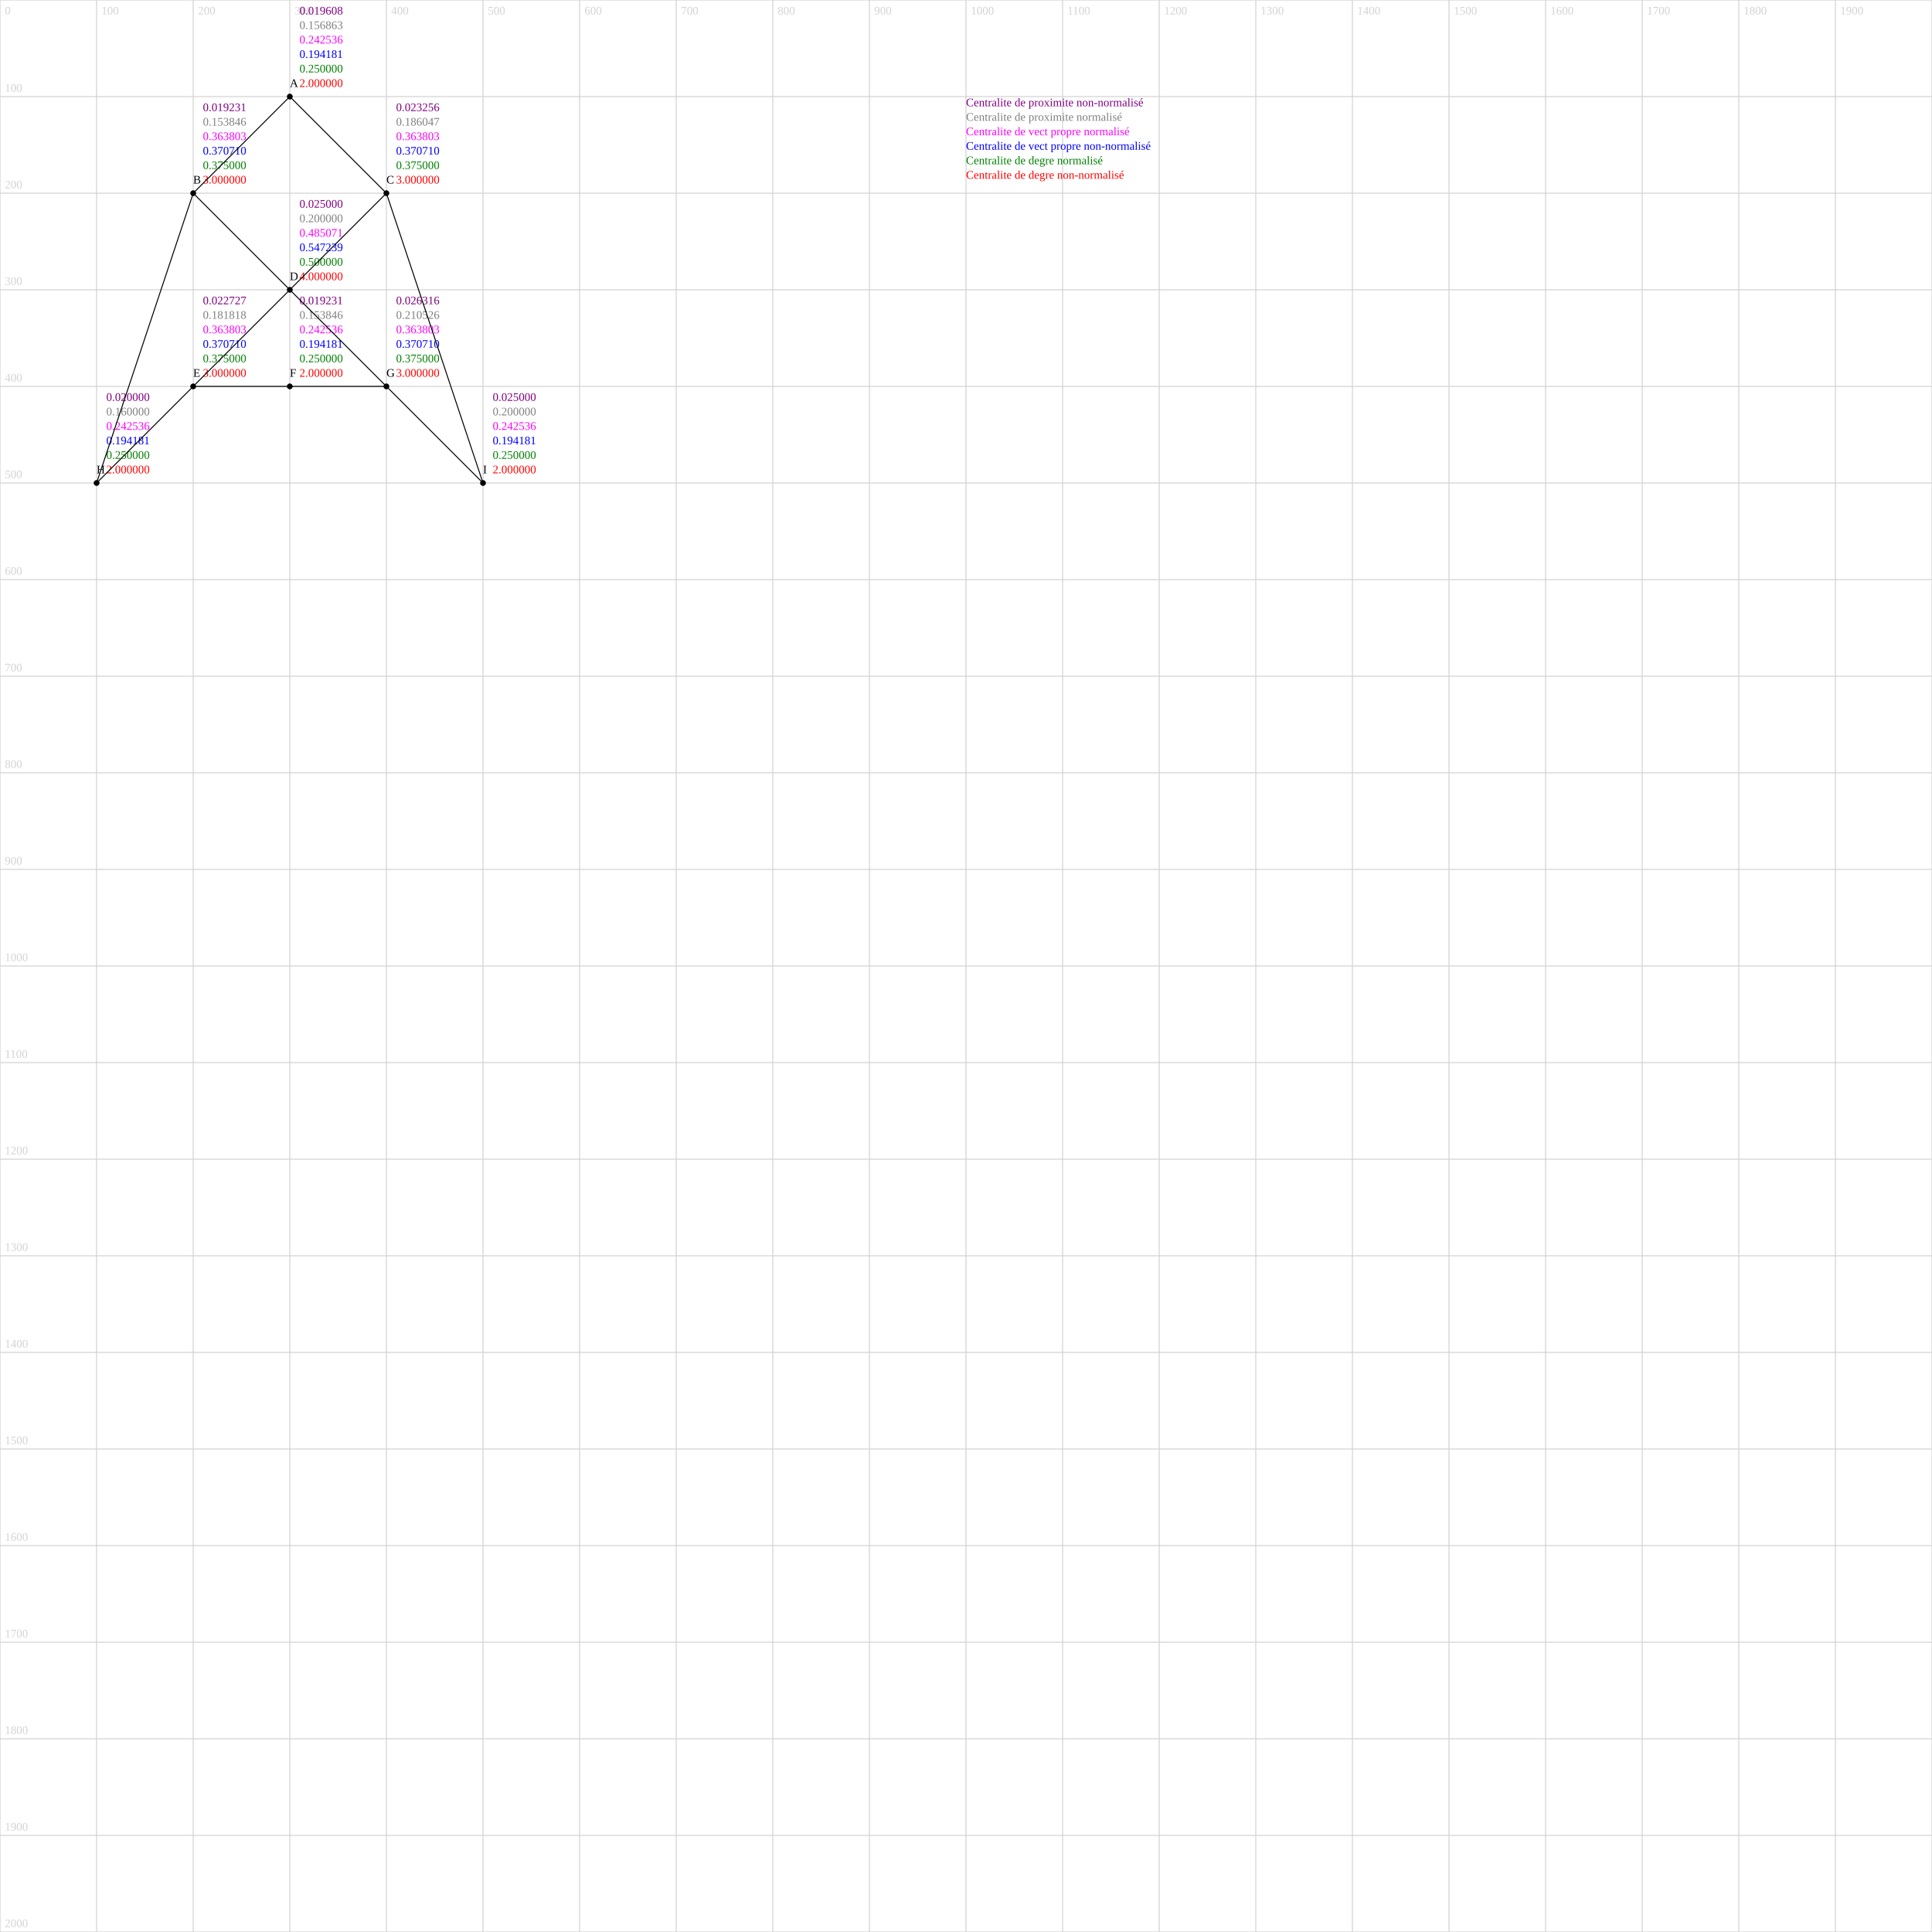
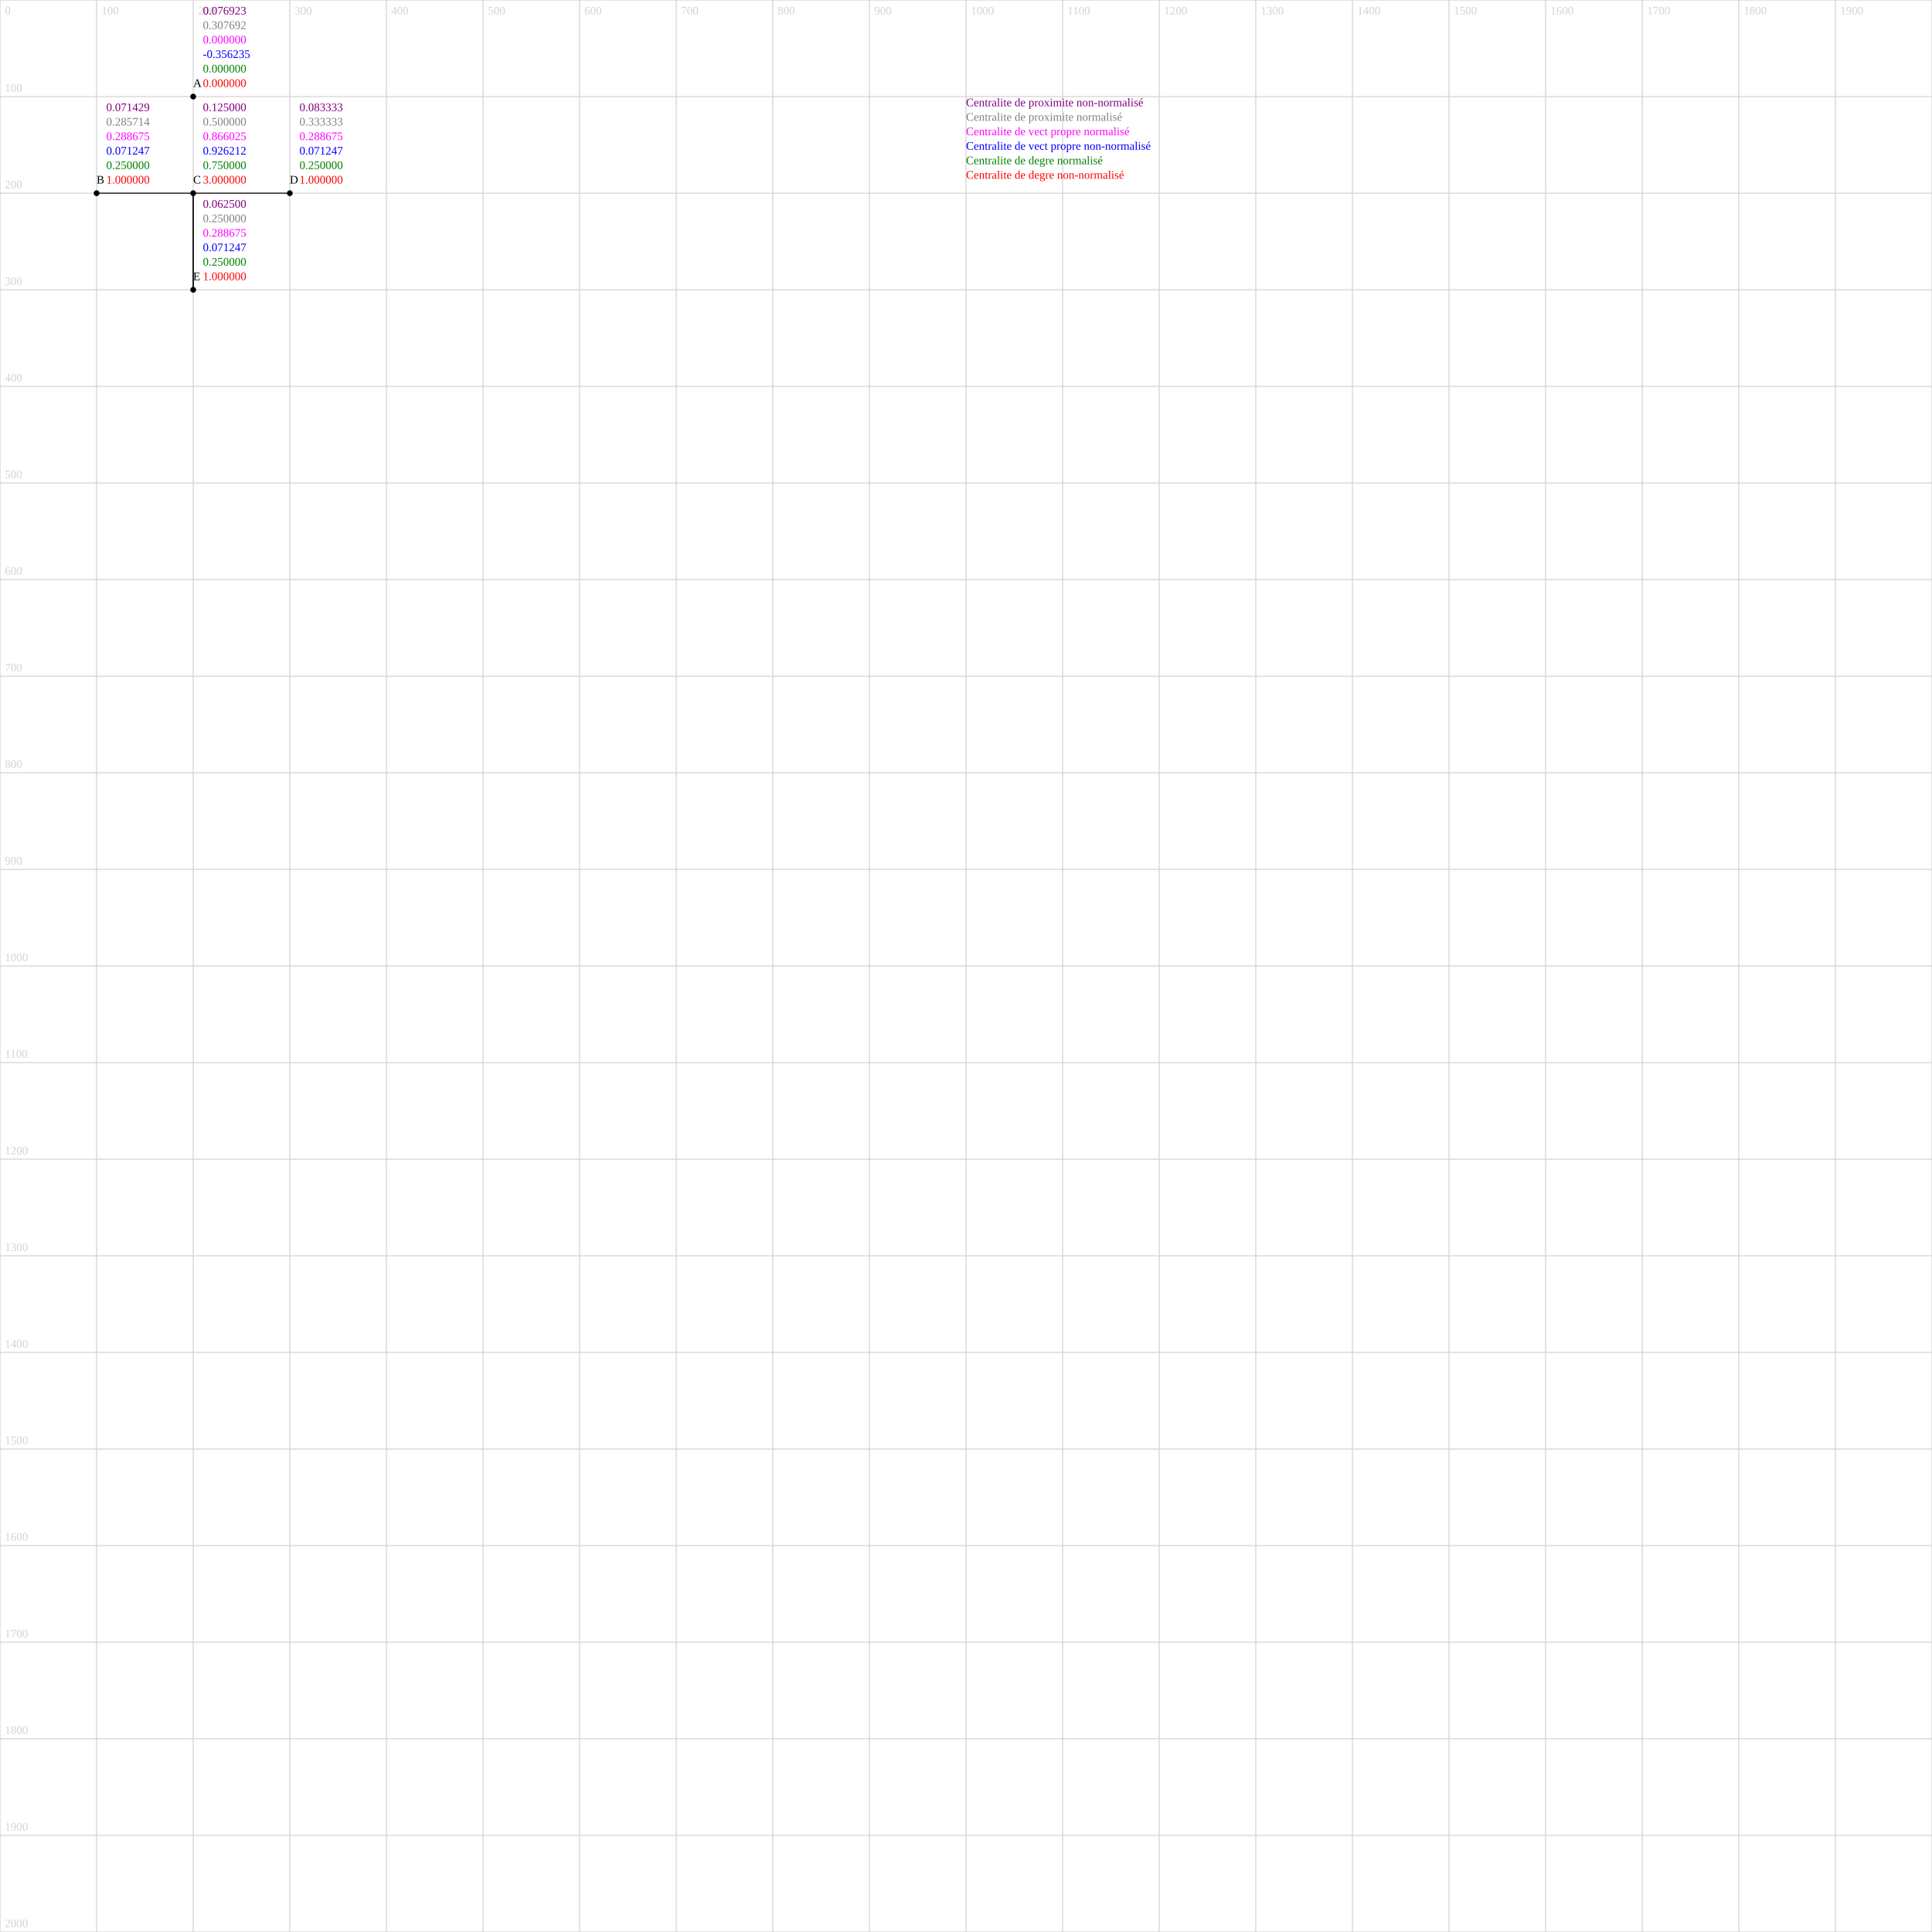
<svg xmlns="http://www.w3.org/2000/svg" version="1.1" width="2000" height="2000">
  <line x1="0" y1="0" x2="2000" y2="0" stroke="lightgrey" />
  <text x="5" y="-5" fill="lightgrey">0</text>
  <line x1="0" y1="100" x2="2000" y2="100" stroke="lightgrey" />
  <text x="5" y="95" fill="lightgrey">100</text>
  <line x1="0" y1="200" x2="2000" y2="200" stroke="lightgrey" />
  <text x="5" y="195" fill="lightgrey">200</text>
  <line x1="0" y1="300" x2="2000" y2="300" stroke="lightgrey" />
  <text x="5" y="295" fill="lightgrey">300</text>
  <line x1="0" y1="400" x2="2000" y2="400" stroke="lightgrey" />
  <text x="5" y="395" fill="lightgrey">400</text>
  <line x1="0" y1="500" x2="2000" y2="500" stroke="lightgrey" />
  <text x="5" y="495" fill="lightgrey">500</text>
  <line x1="0" y1="600" x2="2000" y2="600" stroke="lightgrey" />
  <text x="5" y="595" fill="lightgrey">600</text>
  <line x1="0" y1="700" x2="2000" y2="700" stroke="lightgrey" />
  <text x="5" y="695" fill="lightgrey">700</text>
  <line x1="0" y1="800" x2="2000" y2="800" stroke="lightgrey" />
  <text x="5" y="795" fill="lightgrey">800</text>
  <line x1="0" y1="900" x2="2000" y2="900" stroke="lightgrey" />
  <text x="5" y="895" fill="lightgrey">900</text>
  <line x1="0" y1="1000" x2="2000" y2="1000" stroke="lightgrey" />
  <text x="5" y="995" fill="lightgrey">1000</text>
  <line x1="0" y1="1100" x2="2000" y2="1100" stroke="lightgrey" />
  <text x="5" y="1095" fill="lightgrey">1100</text>
  <line x1="0" y1="1200" x2="2000" y2="1200" stroke="lightgrey" />
  <text x="5" y="1195" fill="lightgrey">1200</text>
  <line x1="0" y1="1300" x2="2000" y2="1300" stroke="lightgrey" />
  <text x="5" y="1295" fill="lightgrey">1300</text>
  <line x1="0" y1="1400" x2="2000" y2="1400" stroke="lightgrey" />
  <text x="5" y="1395" fill="lightgrey">1400</text>
  <line x1="0" y1="1500" x2="2000" y2="1500" stroke="lightgrey" />
  <text x="5" y="1495" fill="lightgrey">1500</text>
  <line x1="0" y1="1600" x2="2000" y2="1600" stroke="lightgrey" />
  <text x="5" y="1595" fill="lightgrey">1600</text>
  <line x1="0" y1="1700" x2="2000" y2="1700" stroke="lightgrey" />
  <text x="5" y="1695" fill="lightgrey">1700</text>
  <line x1="0" y1="1800" x2="2000" y2="1800" stroke="lightgrey" />
  <text x="5" y="1795" fill="lightgrey">1800</text>
  <line x1="0" y1="1900" x2="2000" y2="1900" stroke="lightgrey" />
  <text x="5" y="1895" fill="lightgrey">1900</text>
  <line x1="0" y1="2000" x2="2000" y2="2000" stroke="lightgrey" />
  <text x="5" y="1995" fill="lightgrey">2000</text>
  <line x1="0" y1="0" x2="0" y2="2000" stroke="lightgrey" />
  <text x="5" y="15" fill="lightgrey">0</text>
  <line x1="100" y1="0" x2="100" y2="2000" stroke="lightgrey" />
  <text x="105" y="15" fill="lightgrey">100</text>
  <line x1="200" y1="0" x2="200" y2="2000" stroke="lightgrey" />
  <text x="205" y="15" fill="lightgrey">200</text>
  <line x1="300" y1="0" x2="300" y2="2000" stroke="lightgrey" />
  <text x="305" y="15" fill="lightgrey">300</text>
  <line x1="400" y1="0" x2="400" y2="2000" stroke="lightgrey" />
  <text x="405" y="15" fill="lightgrey">400</text>
  <line x1="500" y1="0" x2="500" y2="2000" stroke="lightgrey" />
  <text x="505" y="15" fill="lightgrey">500</text>
  <line x1="600" y1="0" x2="600" y2="2000" stroke="lightgrey" />
  <text x="605" y="15" fill="lightgrey">600</text>
  <line x1="700" y1="0" x2="700" y2="2000" stroke="lightgrey" />
  <text x="705" y="15" fill="lightgrey">700</text>
  <line x1="800" y1="0" x2="800" y2="2000" stroke="lightgrey" />
  <text x="805" y="15" fill="lightgrey">800</text>
  <line x1="900" y1="0" x2="900" y2="2000" stroke="lightgrey" />
  <text x="905" y="15" fill="lightgrey">900</text>
  <line x1="1000" y1="0" x2="1000" y2="2000" stroke="lightgrey" />
  <text x="1005" y="15" fill="lightgrey">1000</text>
  <line x1="1100" y1="0" x2="1100" y2="2000" stroke="lightgrey" />
  <text x="1105" y="15" fill="lightgrey">1100</text>
  <line x1="1200" y1="0" x2="1200" y2="2000" stroke="lightgrey" />
  <text x="1205" y="15" fill="lightgrey">1200</text>
  <line x1="1300" y1="0" x2="1300" y2="2000" stroke="lightgrey" />
  <text x="1305" y="15" fill="lightgrey">1300</text>
  <line x1="1400" y1="0" x2="1400" y2="2000" stroke="lightgrey" />
  <text x="1405" y="15" fill="lightgrey">1400</text>
  <line x1="1500" y1="0" x2="1500" y2="2000" stroke="lightgrey" />
  <text x="1505" y="15" fill="lightgrey">1500</text>
  <line x1="1600" y1="0" x2="1600" y2="2000" stroke="lightgrey" />
  <text x="1605" y="15" fill="lightgrey">1600</text>
  <line x1="1700" y1="0" x2="1700" y2="2000" stroke="lightgrey" />
  <text x="1705" y="15" fill="lightgrey">1700</text>
  <line x1="1800" y1="0" x2="1800" y2="2000" stroke="lightgrey" />
  <text x="1805" y="15" fill="lightgrey">1800</text>
  <line x1="1900" y1="0" x2="1900" y2="2000" stroke="lightgrey" />
  <text x="1905" y="15" fill="lightgrey">1900</text>
  <line x1="2000" y1="0" x2="2000" y2="2000" stroke="lightgrey" />
  <text x="2005" y="15" fill="lightgrey">2000</text>
  <text x="1000" y="110" fill="purple">Centralite de proximite non-normalisé</text>
  <text x="1000" y="125" fill="gray">Centralite de proximite normalisé</text>
  <text x="1000" y="140" fill="magenta">Centralite de vect propre normalisé</text>
  <text x="1000" y="155" fill="blue">Centralite de vect propre non-normalisé</text>
  <text x="1000" y="170" fill="green">Centralite de degre normalisé</text>
  <text x="1000" y="185" fill="red">Centralite de degre non-normalisé</text>
-   <circle cx="300" cy="100" r="3" fill="black" />
-   <text x="300" y="90" fill="black">A</text>
-   <text x="310" y="90" fill="red">2.000000</text>
-   <text x="310" y="75" fill="green">0.250000</text>
-   <text x="310" y="60" fill="blue">0.194181</text>
-   <text x="310" y="45" fill="magenta">0.242536</text>
-   <text x="310" y="30" fill="gray">0.156863</text>
-   <text x="310" y="15" fill="purple">0.019608</text>
+   <circle cx="200" cy="100" r="3" fill="black" />
+   <text x="200" y="90" fill="black">A</text>
+   <text x="210" y="90" fill="red">0.000000</text>
+   <text x="210" y="75" fill="green">0.000000</text>
+   <text x="210" y="60" fill="blue">-0.356235</text>
+   <text x="210" y="45" fill="magenta">0.000000</text>
+   <text x="210" y="30" fill="gray">0.307692</text>
+   <text x="210" y="15" fill="purple">0.076923</text>
+   <circle cx="100" cy="200" r="3" fill="black" />
+   <text x="100" y="190" fill="black">B</text>
+   <text x="110" y="190" fill="red">1.000000</text>
+   <text x="110" y="175" fill="green">0.250000</text>
+   <text x="110" y="160" fill="blue">0.071247</text>
+   <text x="110" y="145" fill="magenta">0.288675</text>
+   <text x="110" y="130" fill="gray">0.285714</text>
+   <text x="110" y="115" fill="purple">0.071429</text>
  <circle cx="200" cy="200" r="3" fill="black" />
-   <text x="200" y="190" fill="black">B</text>
+   <text x="200" y="190" fill="black">C</text>
  <text x="210" y="190" fill="red">3.000000</text>
-   <text x="210" y="175" fill="green">0.375000</text>
-   <text x="210" y="160" fill="blue">0.370710</text>
-   <text x="210" y="145" fill="magenta">0.363803</text>
-   <text x="210" y="130" fill="gray">0.153846</text>
-   <text x="210" y="115" fill="purple">0.019231</text>
-   <circle cx="400" cy="200" r="3" fill="black" />
-   <text x="400" y="190" fill="black">C</text>
-   <text x="410" y="190" fill="red">3.000000</text>
-   <text x="410" y="175" fill="green">0.375000</text>
-   <text x="410" y="160" fill="blue">0.370710</text>
-   <text x="410" y="145" fill="magenta">0.363803</text>
-   <text x="410" y="130" fill="gray">0.186047</text>
-   <text x="410" y="115" fill="purple">0.023256</text>
-   <circle cx="300" cy="300" r="3" fill="black" />
-   <text x="300" y="290" fill="black">D</text>
-   <text x="310" y="290" fill="red">4.000000</text>
-   <text x="310" y="275" fill="green">0.500000</text>
-   <text x="310" y="260" fill="blue">0.547239</text>
-   <text x="310" y="245" fill="magenta">0.485071</text>
-   <text x="310" y="230" fill="gray">0.200000</text>
-   <text x="310" y="215" fill="purple">0.025000</text>
-   <circle cx="200" cy="400" r="3" fill="black" />
-   <text x="200" y="390" fill="black">E</text>
-   <text x="210" y="390" fill="red">3.000000</text>
-   <text x="210" y="375" fill="green">0.375000</text>
-   <text x="210" y="360" fill="blue">0.370710</text>
-   <text x="210" y="345" fill="magenta">0.363803</text>
-   <text x="210" y="330" fill="gray">0.181818</text>
-   <text x="210" y="315" fill="purple">0.022727</text>
-   <circle cx="300" cy="400" r="3" fill="black" />
-   <text x="300" y="390" fill="black">F</text>
-   <text x="310" y="390" fill="red">2.000000</text>
-   <text x="310" y="375" fill="green">0.250000</text>
-   <text x="310" y="360" fill="blue">0.194181</text>
-   <text x="310" y="345" fill="magenta">0.242536</text>
-   <text x="310" y="330" fill="gray">0.153846</text>
-   <text x="310" y="315" fill="purple">0.019231</text>
-   <circle cx="400" cy="400" r="3" fill="black" />
-   <text x="400" y="390" fill="black">G</text>
-   <text x="410" y="390" fill="red">3.000000</text>
-   <text x="410" y="375" fill="green">0.375000</text>
-   <text x="410" y="360" fill="blue">0.370710</text>
-   <text x="410" y="345" fill="magenta">0.363803</text>
-   <text x="410" y="330" fill="gray">0.210526</text>
-   <text x="410" y="315" fill="purple">0.026316</text>
-   <circle cx="100" cy="500" r="3" fill="black" />
-   <text x="100" y="490" fill="black">H</text>
-   <text x="110" y="490" fill="red">2.000000</text>
-   <text x="110" y="475" fill="green">0.250000</text>
-   <text x="110" y="460" fill="blue">0.194181</text>
-   <text x="110" y="445" fill="magenta">0.242536</text>
-   <text x="110" y="430" fill="gray">0.160000</text>
-   <text x="110" y="415" fill="purple">0.020000</text>
-   <circle cx="500" cy="500" r="3" fill="black" />
-   <text x="500" y="490" fill="black">I</text>
-   <text x="510" y="490" fill="red">2.000000</text>
-   <text x="510" y="475" fill="green">0.250000</text>
-   <text x="510" y="460" fill="blue">0.194181</text>
-   <text x="510" y="445" fill="magenta">0.242536</text>
-   <text x="510" y="430" fill="gray">0.200000</text>
-   <text x="510" y="415" fill="purple">0.025000</text>
-   <line x1="300" y1="100" x2="200" y2="200" stroke="black" />
-   <line x1="300" y1="100" x2="400" y2="200" stroke="black" />
-   <line x1="200" y1="200" x2="300" y2="300" stroke="black" />
-   <line x1="400" y1="200" x2="300" y2="300" stroke="black" />
-   <line x1="300" y1="300" x2="200" y2="400" stroke="black" />
-   <line x1="300" y1="300" x2="400" y2="400" stroke="black" />
-   <line x1="200" y1="200" x2="100" y2="500" stroke="black" />
-   <line x1="400" y1="200" x2="500" y2="500" stroke="black" />
-   <line x1="200" y1="400" x2="300" y2="400" stroke="black" />
-   <line x1="300" y1="400" x2="400" y2="400" stroke="black" />
-   <line x1="400" y1="400" x2="500" y2="500" stroke="black" />
-   <line x1="200" y1="400" x2="100" y2="500" stroke="black" />
+   <text x="210" y="175" fill="green">0.750000</text>
+   <text x="210" y="160" fill="blue">0.926212</text>
+   <text x="210" y="145" fill="magenta">0.866025</text>
+   <text x="210" y="130" fill="gray">0.500000</text>
+   <text x="210" y="115" fill="purple">0.125000</text>
+   <circle cx="300" cy="200" r="3" fill="black" />
+   <text x="300" y="190" fill="black">D</text>
+   <text x="310" y="190" fill="red">1.000000</text>
+   <text x="310" y="175" fill="green">0.250000</text>
+   <text x="310" y="160" fill="blue">0.071247</text>
+   <text x="310" y="145" fill="magenta">0.288675</text>
+   <text x="310" y="130" fill="gray">0.333333</text>
+   <text x="310" y="115" fill="purple">0.083333</text>
+   <circle cx="200" cy="300" r="3" fill="black" />
+   <text x="200" y="290" fill="black">E</text>
+   <text x="210" y="290" fill="red">1.000000</text>
+   <text x="210" y="275" fill="green">0.250000</text>
+   <text x="210" y="260" fill="blue">0.071247</text>
+   <text x="210" y="245" fill="magenta">0.288675</text>
+   <text x="210" y="230" fill="gray">0.250000</text>
+   <text x="210" y="215" fill="purple">0.062500</text>
+   <line x1="100" y1="200" x2="200" y2="200" stroke="black" />
+   <line x1="200" y1="200" x2="300" y2="200" stroke="black" />
+   <line x1="200" y1="200" x2="200" y2="300" stroke="black" />
+   <line x1="200" y1="200" x2="200" y2="300" stroke="black" />
</svg>
